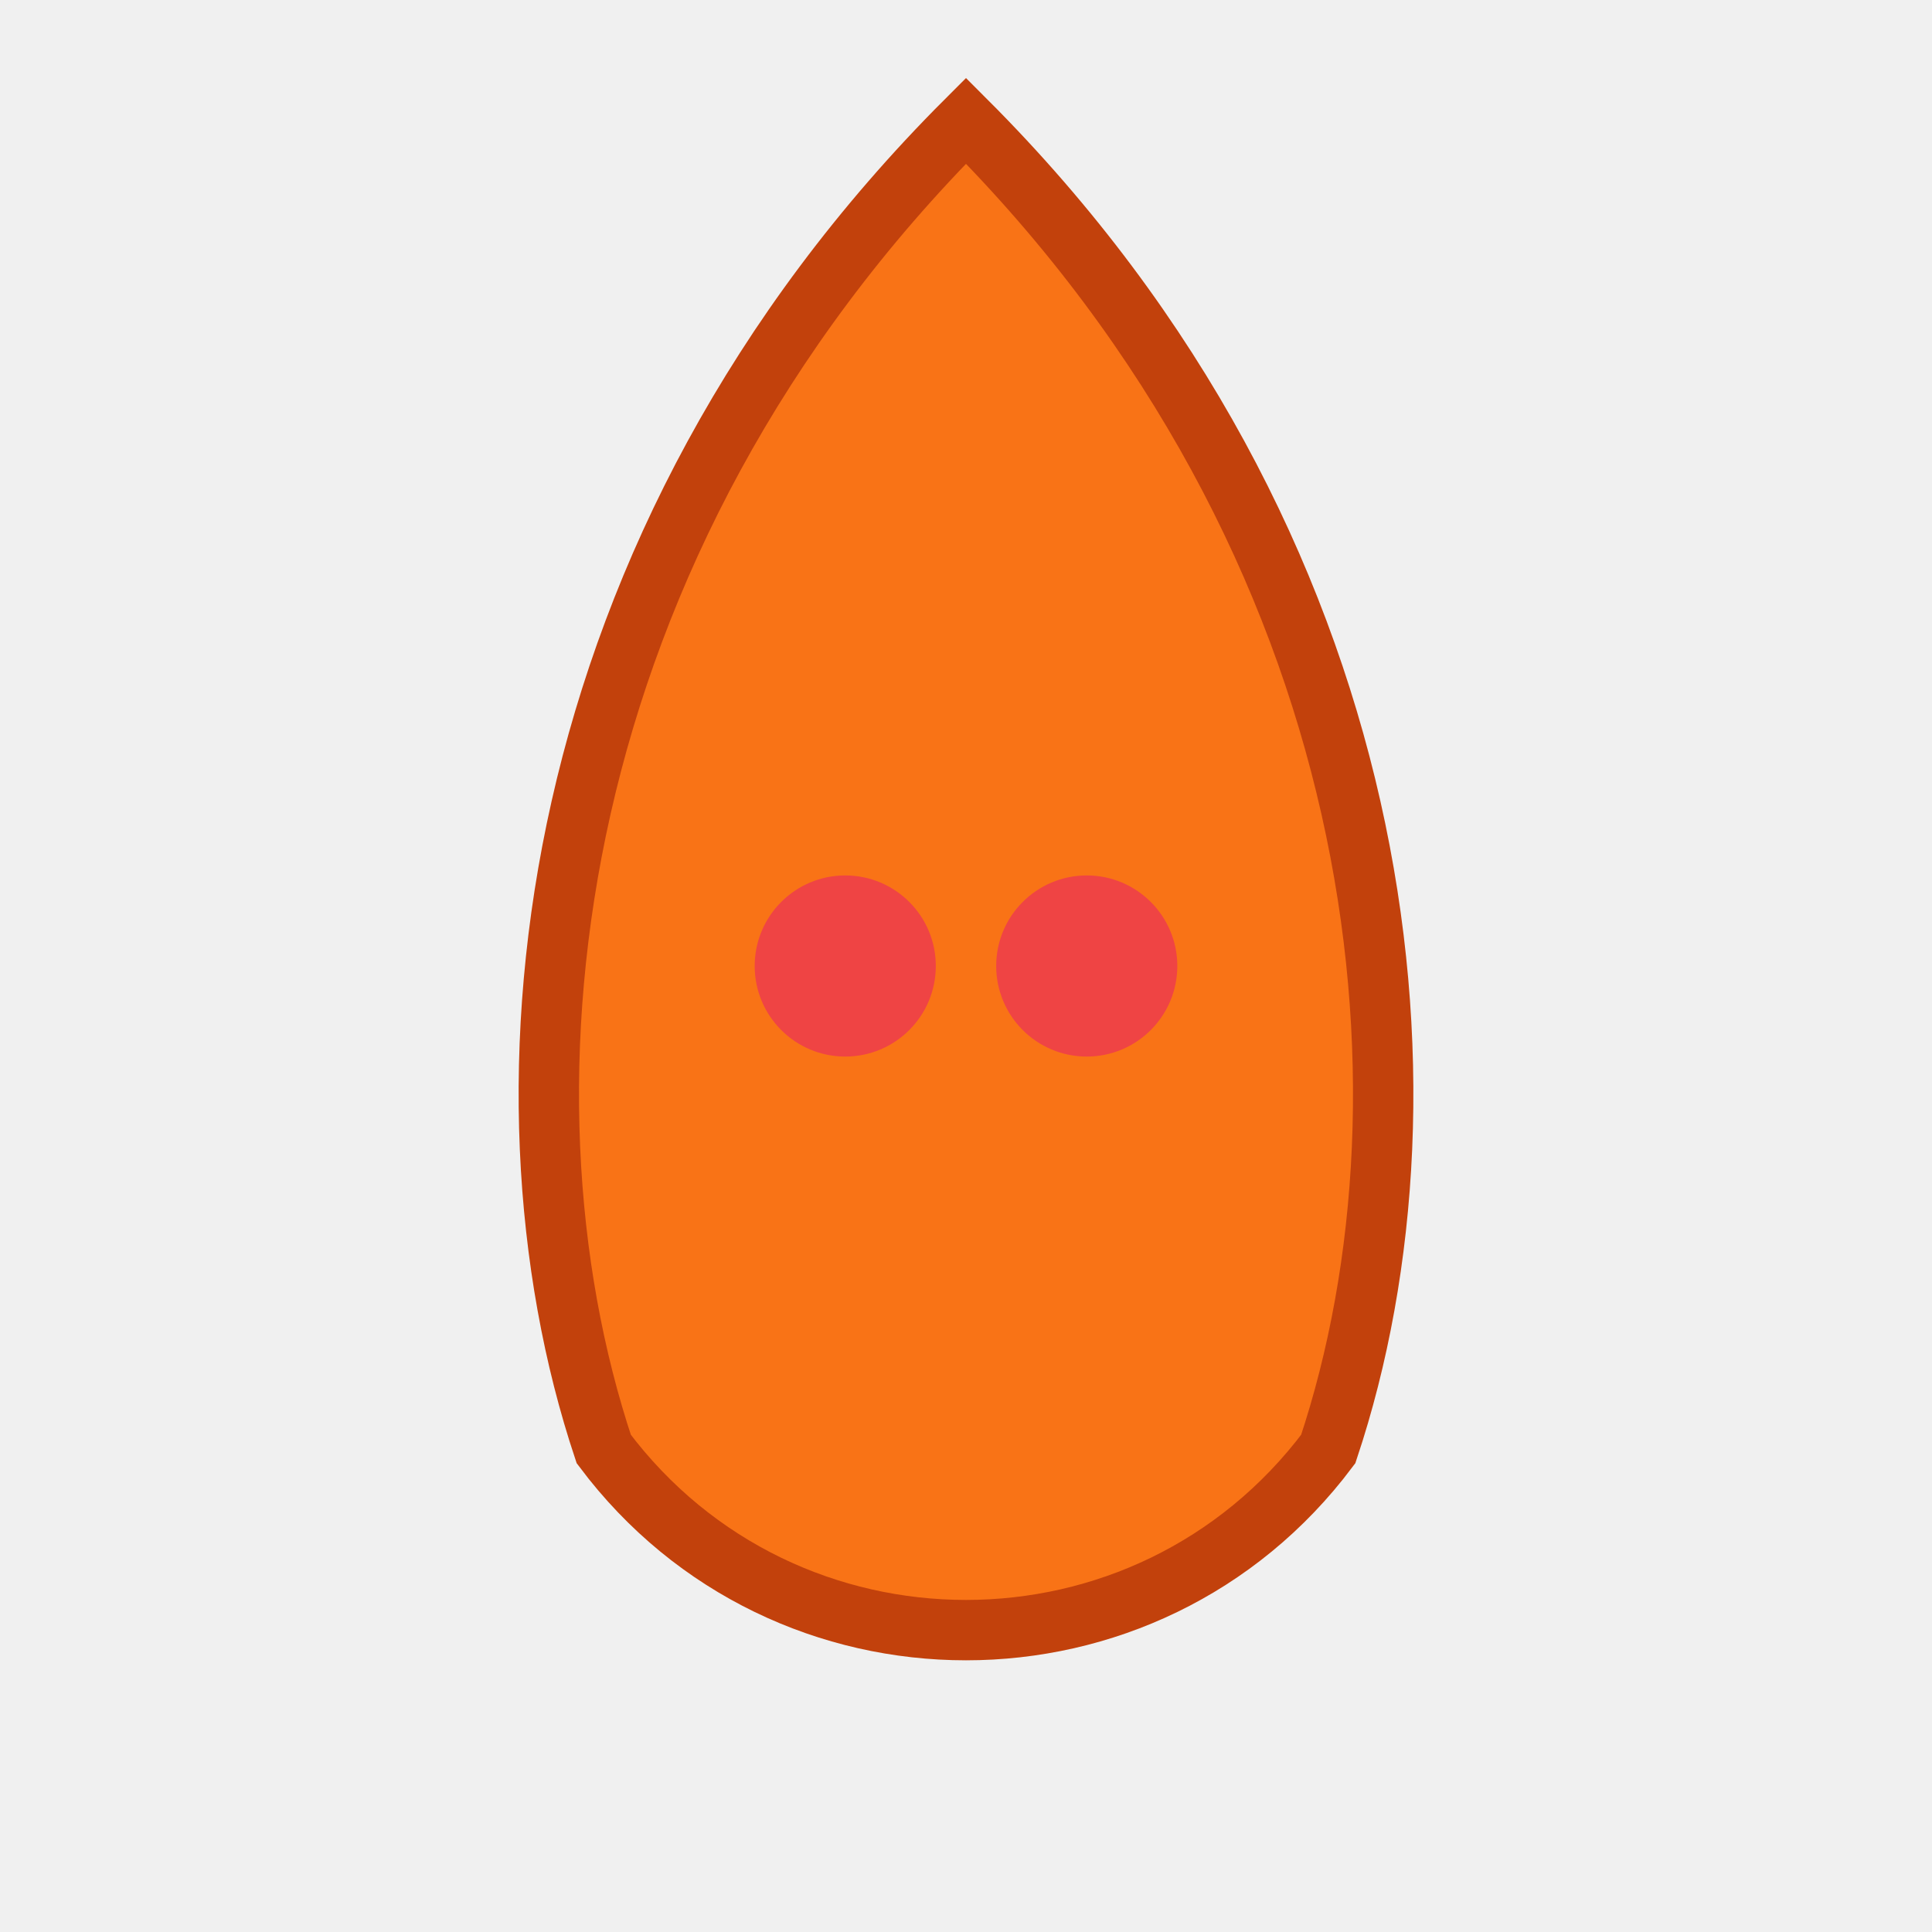
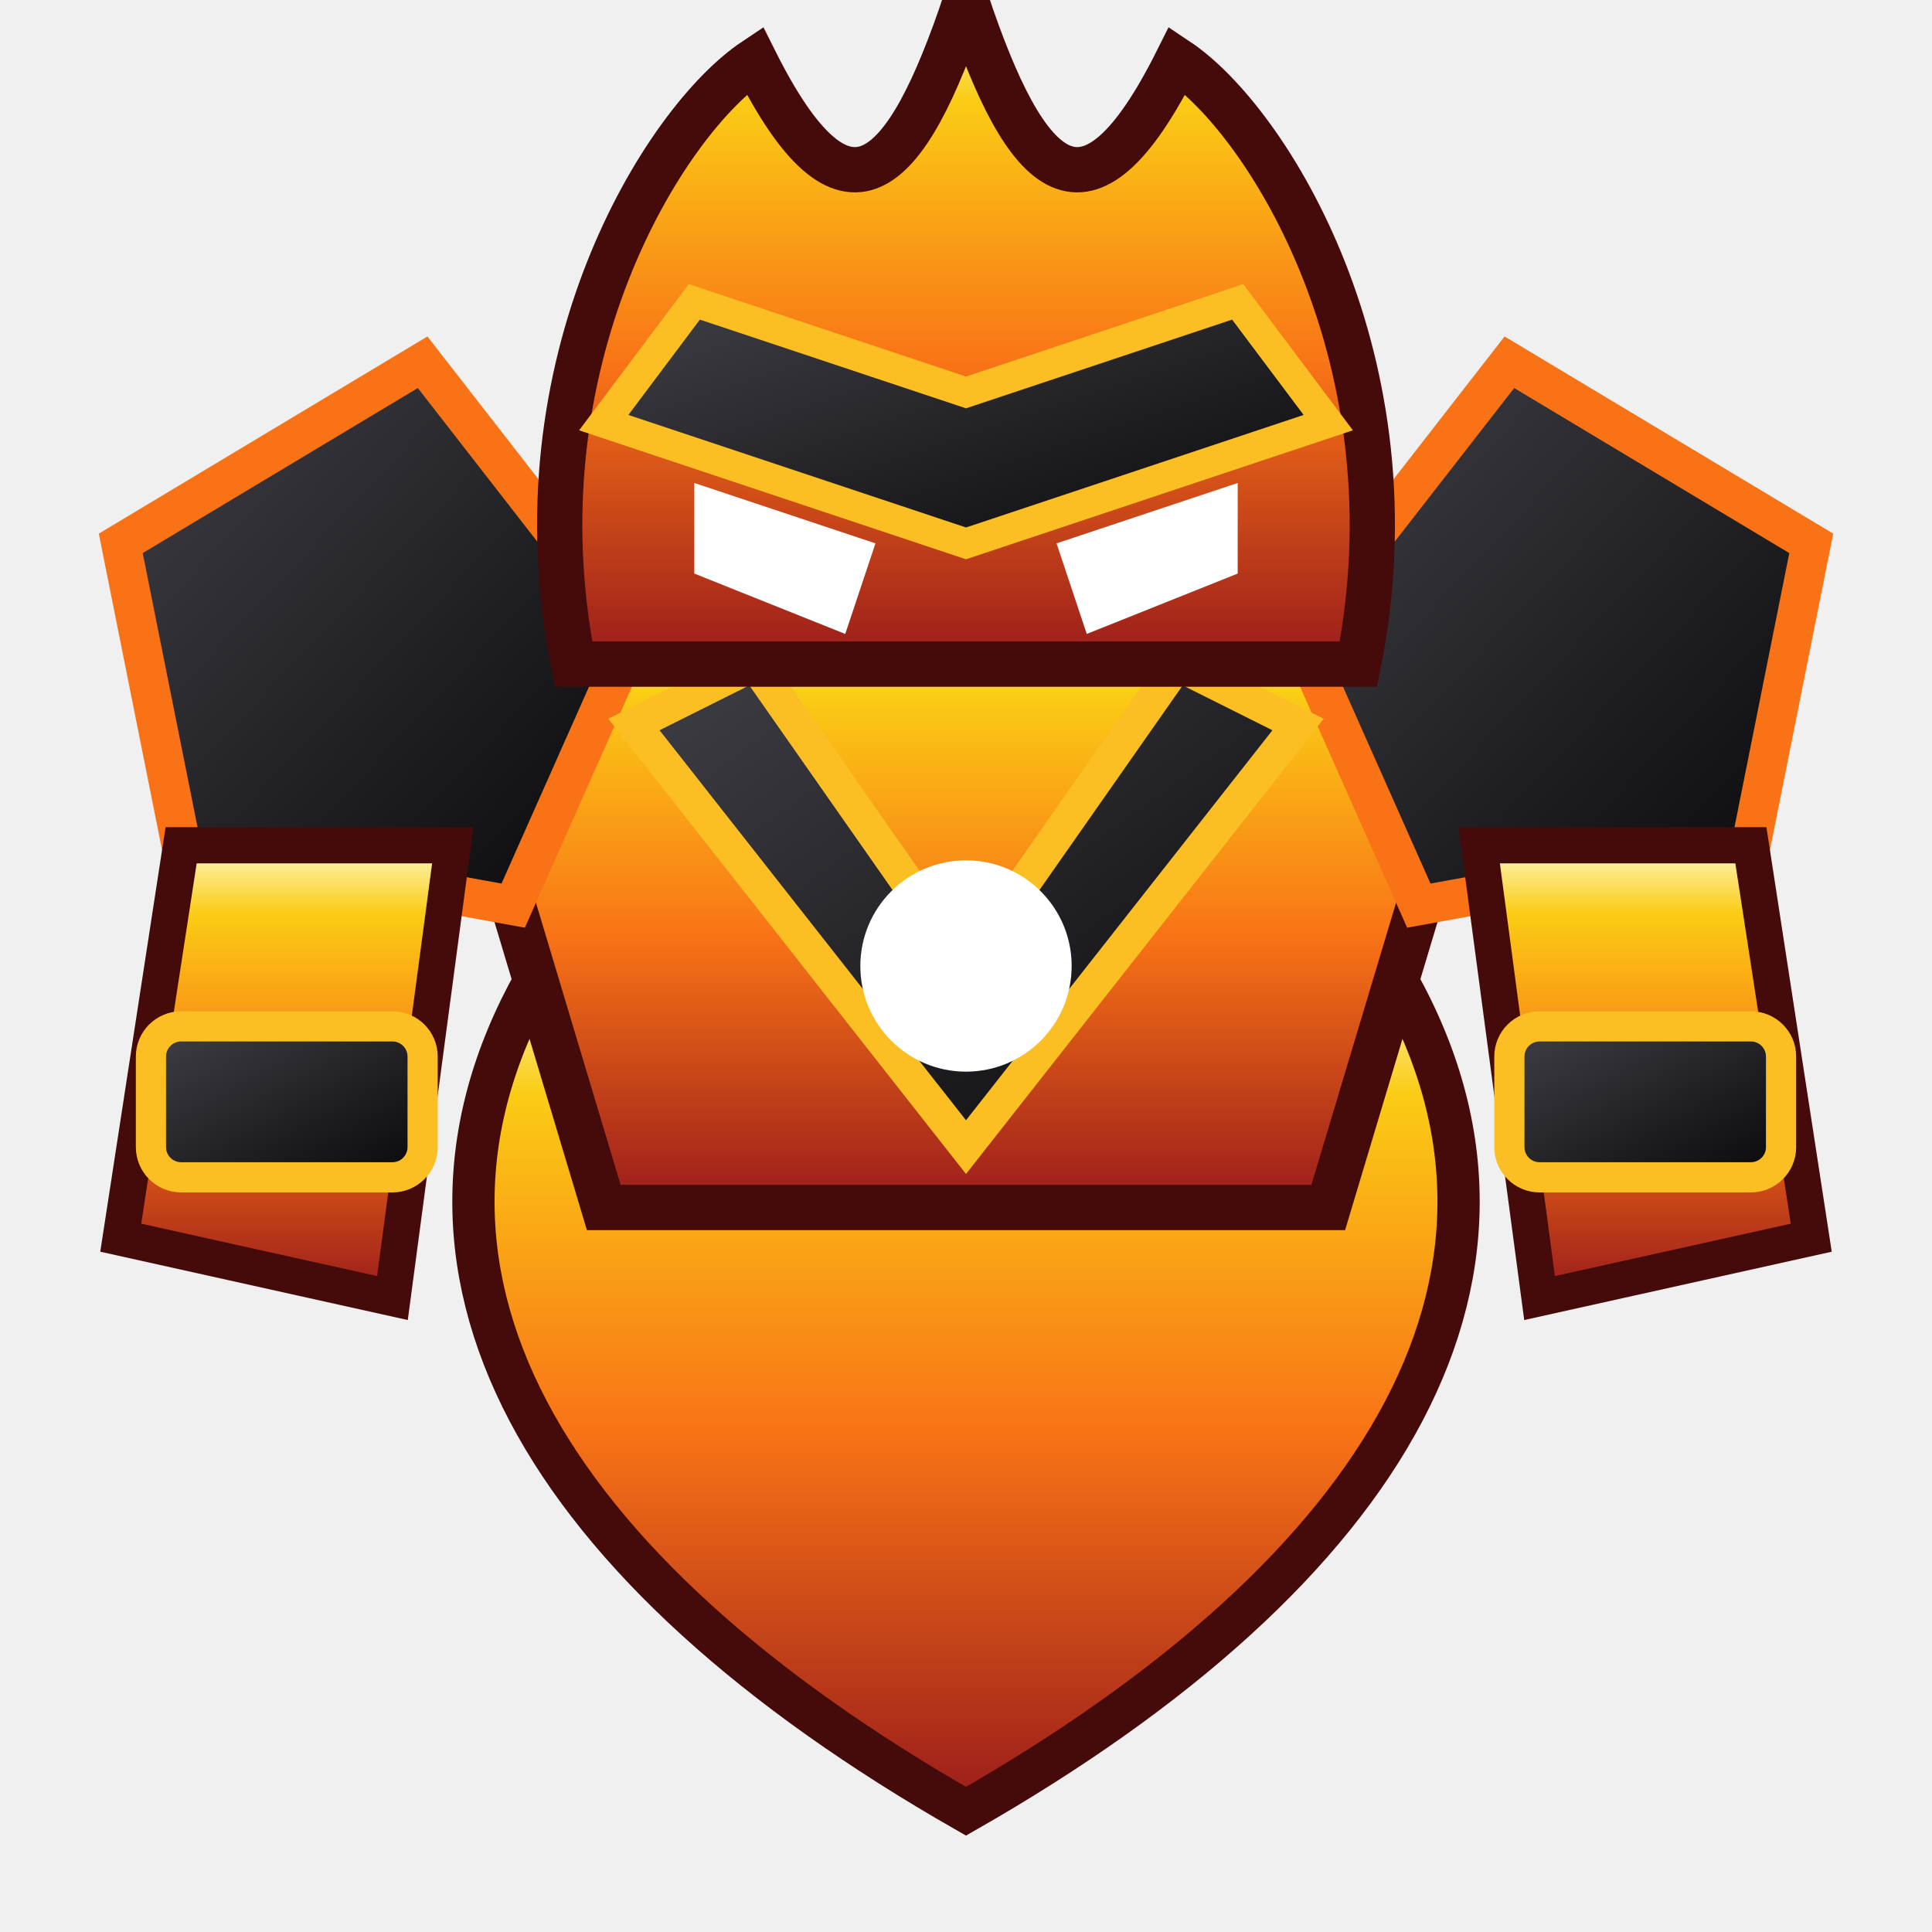
- <svg xmlns="http://www.w3.org/2000/svg" width="32" height="32" viewBox="0 0 64 64">
-   <path d="M 32 4 C 18 18, 16 36, 20 48 C 26 56, 38 56, 44 48 C 48 36, 46 18, 32 4 Z" fill="#f97316" stroke="#c2410c" stroke-width="2" />
-   <circle cx="28" cy="32" r="3" fill="#ef4444" />
-   <circle cx="36" cy="32" r="3" fill="#ef4444" />
+ <svg xmlns="http://www.w3.org/2000/svg" width="48" height="48" viewBox="0 0 64 64">
+   <defs>
+     <linearGradient id="infernoFlame" x1="0%" y1="100%" x2="0%" y2="0%">
+       <stop offset="0%" stop-color="#991b1b" />
+       <stop offset="45%" stop-color="#f97316" />
+       <stop offset="85%" stop-color="#facc15" />
+       <stop offset="100%" stop-color="#fef9c3" />
+     </linearGradient>
+     <linearGradient id="obsArmor" x1="0%" y1="0%" x2="100%" y2="100%">
+       <stop offset="0%" stop-color="#3f3f46" />
+       <stop offset="100%" stop-color="#09090b" />
+     </linearGradient>
+   </defs>
+   <path d="M 18 32 C 12 42 18 52 32 60 C 46 52 52 42 46 32 Z" fill="url(#infernoFlame)" stroke="#450a0a" stroke-width="1.4" />
+   <path d="M 14 20 L 50 20 L 44 40 L 20 40 Z" fill="url(#infernoFlame)" stroke="#450a0a" stroke-width="1.5" />
+   <polygon points="4,18 14,12 21,21 17,30 6,28" fill="url(#obsArmor)" stroke="#f97316" stroke-width="1.3" />
+   <polygon points="60,18 50,12 43,21 47,30 58,28" fill="url(#obsArmor)" stroke="#f97316" stroke-width="1.3" />
+   <path d="M 21 24 L 32 38 L 43 24 L 39 22 L 32 32 L 25 22 Z" fill="url(#obsArmor)" stroke="#fbbf24" stroke-width="1.1" />
+   <circle cx="32" cy="32" r="3.5" fill="#ffffff" />
+   <path d="M 6 28 L 15 28 L 13 43 L 4 41 Z" fill="url(#infernoFlame)" stroke="#450a0a" stroke-width="1.2" />
+   <rect x="5" y="34" width="9" height="5" rx="1" fill="url(#obsArmor)" stroke="#fbbf24" stroke-width="1" />
+   <path d="M 58 28 L 49 28 L 51 43 L 60 41 Z" fill="url(#infernoFlame)" stroke="#450a0a" stroke-width="1.2" />
+   <rect x="50" y="34" width="9" height="5" rx="1" fill="url(#obsArmor)" stroke="#fbbf24" stroke-width="1" />
+   <path d="M 19 22 C 17 12 22 4 25 2 C 28 8 30 6 32 0 C 34 6 36 8 39 2 C 42 4 47 12 45 22 Z" fill="url(#infernoFlame)" stroke="#450a0a" stroke-width="1.5" />
+   <polygon points="20,14 32,18 44,14 41,10 32,13 23,10" fill="url(#obsArmor)" stroke="#fbbf24" stroke-width="1" />
+   <polygon points="23,16 29,18 28,21 23,19" fill="#ffffff" />
+   <polygon points="41,16 35,18 36,21 41,19" fill="#ffffff" />
</svg>
